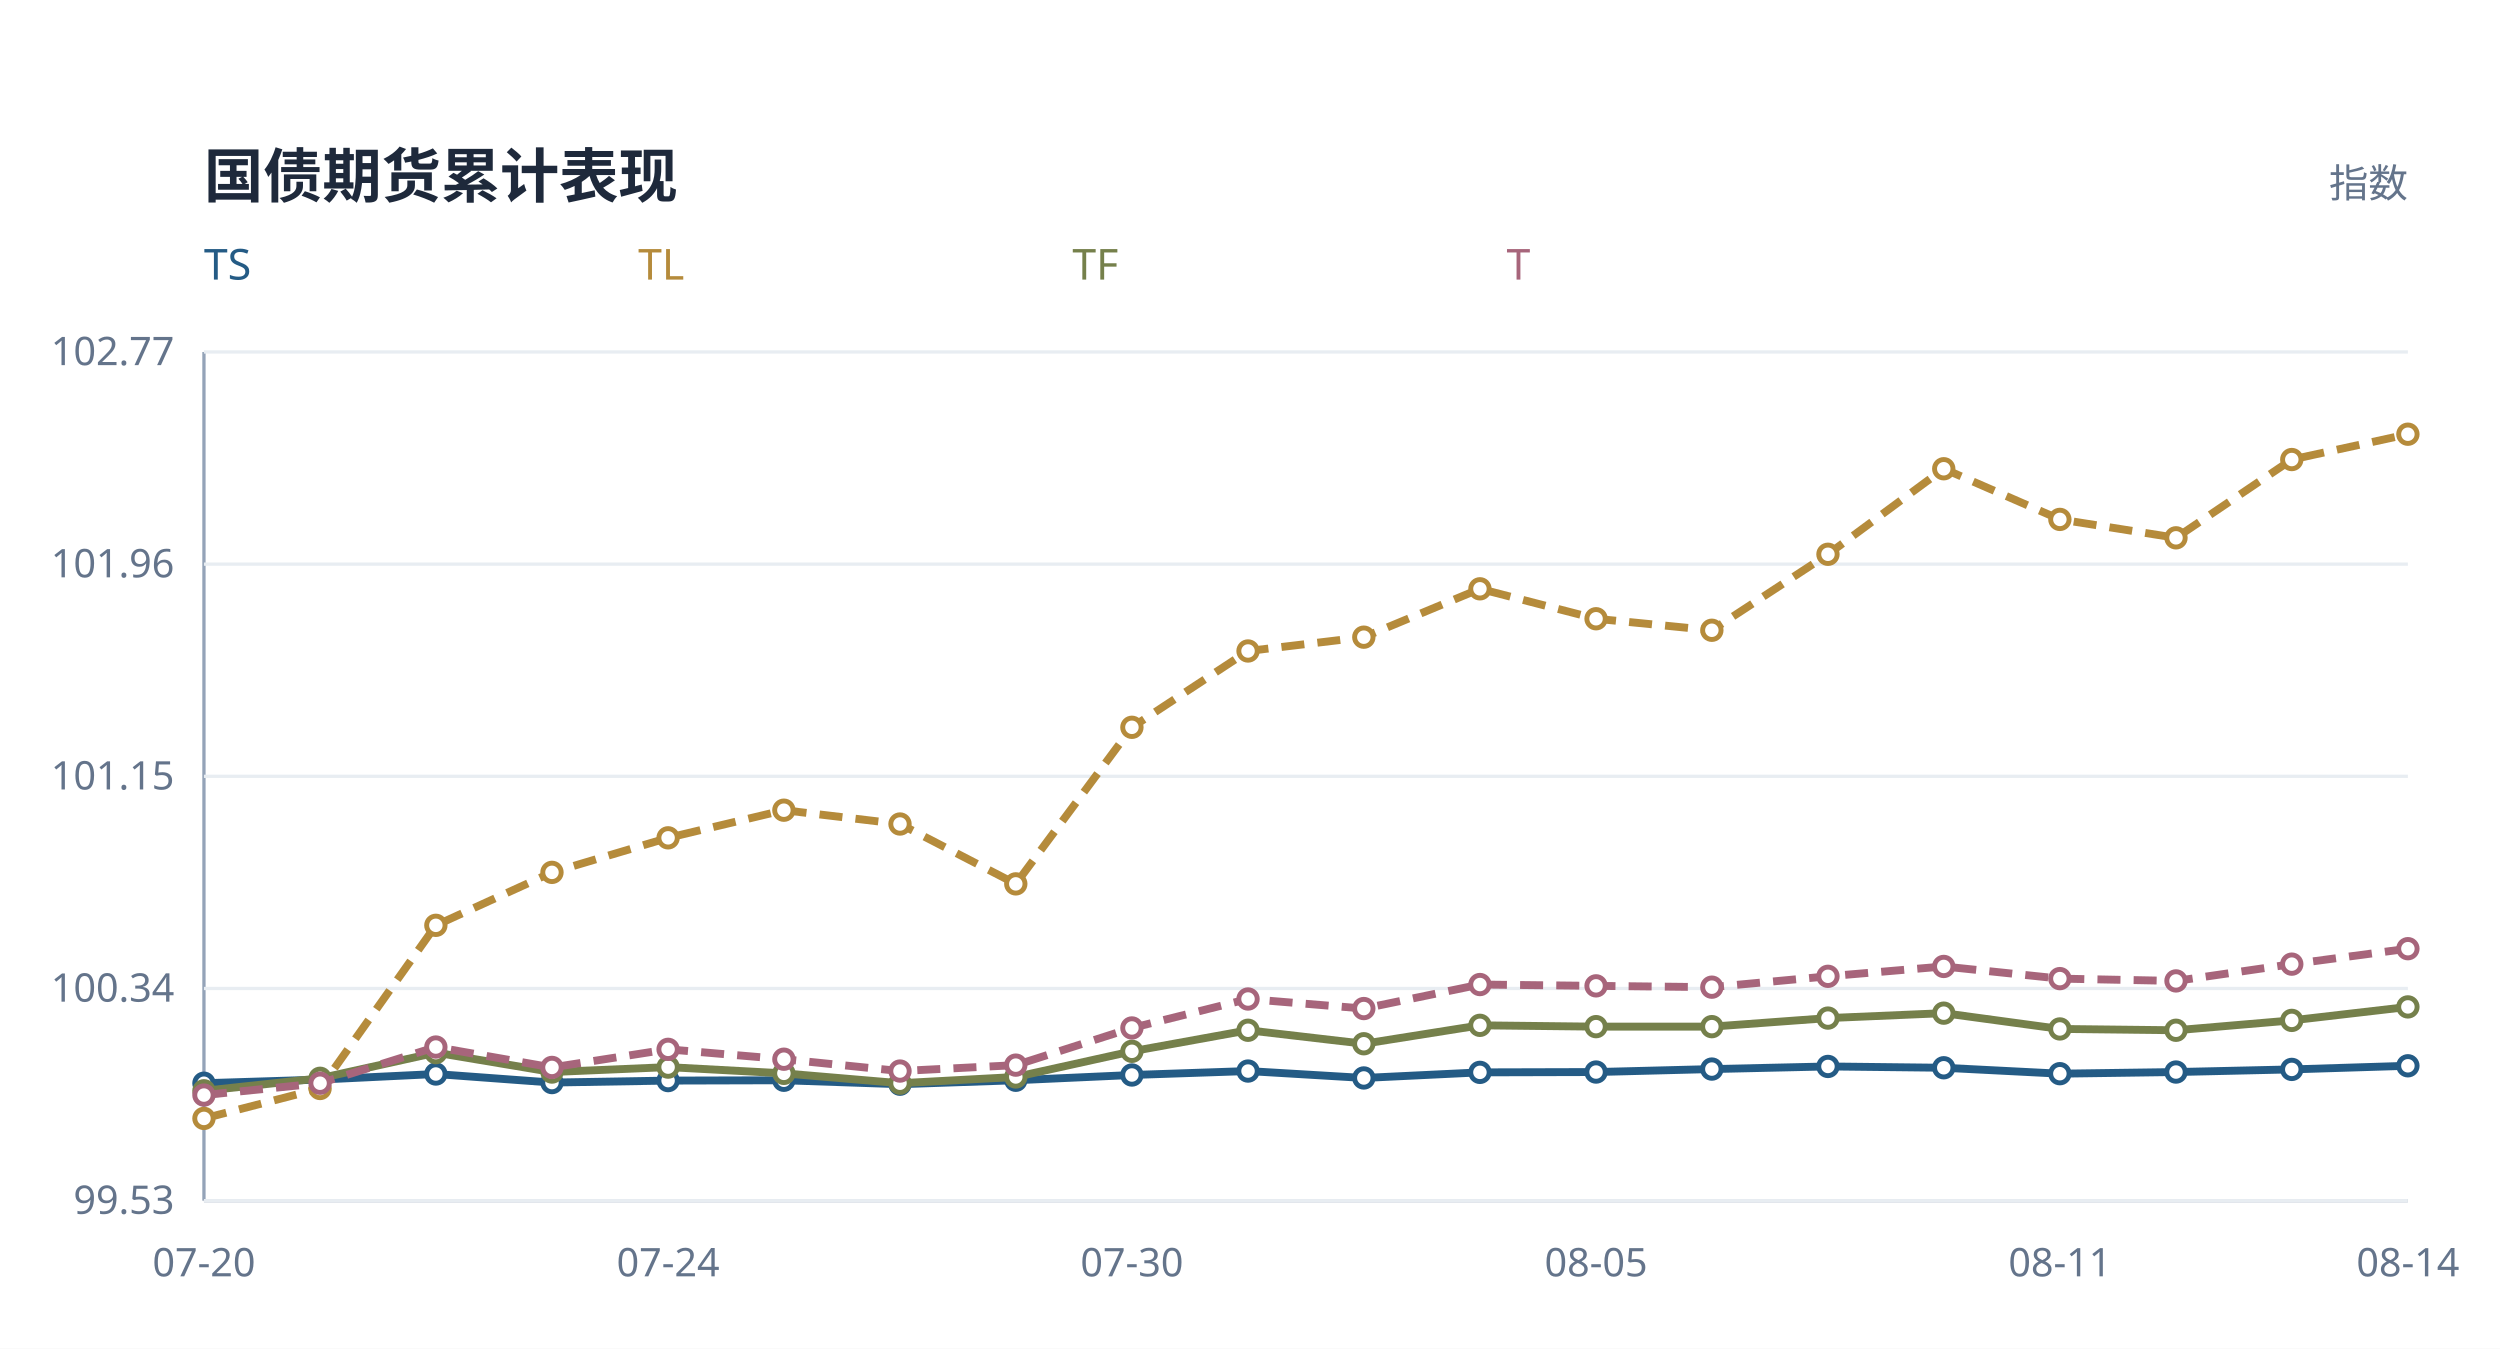
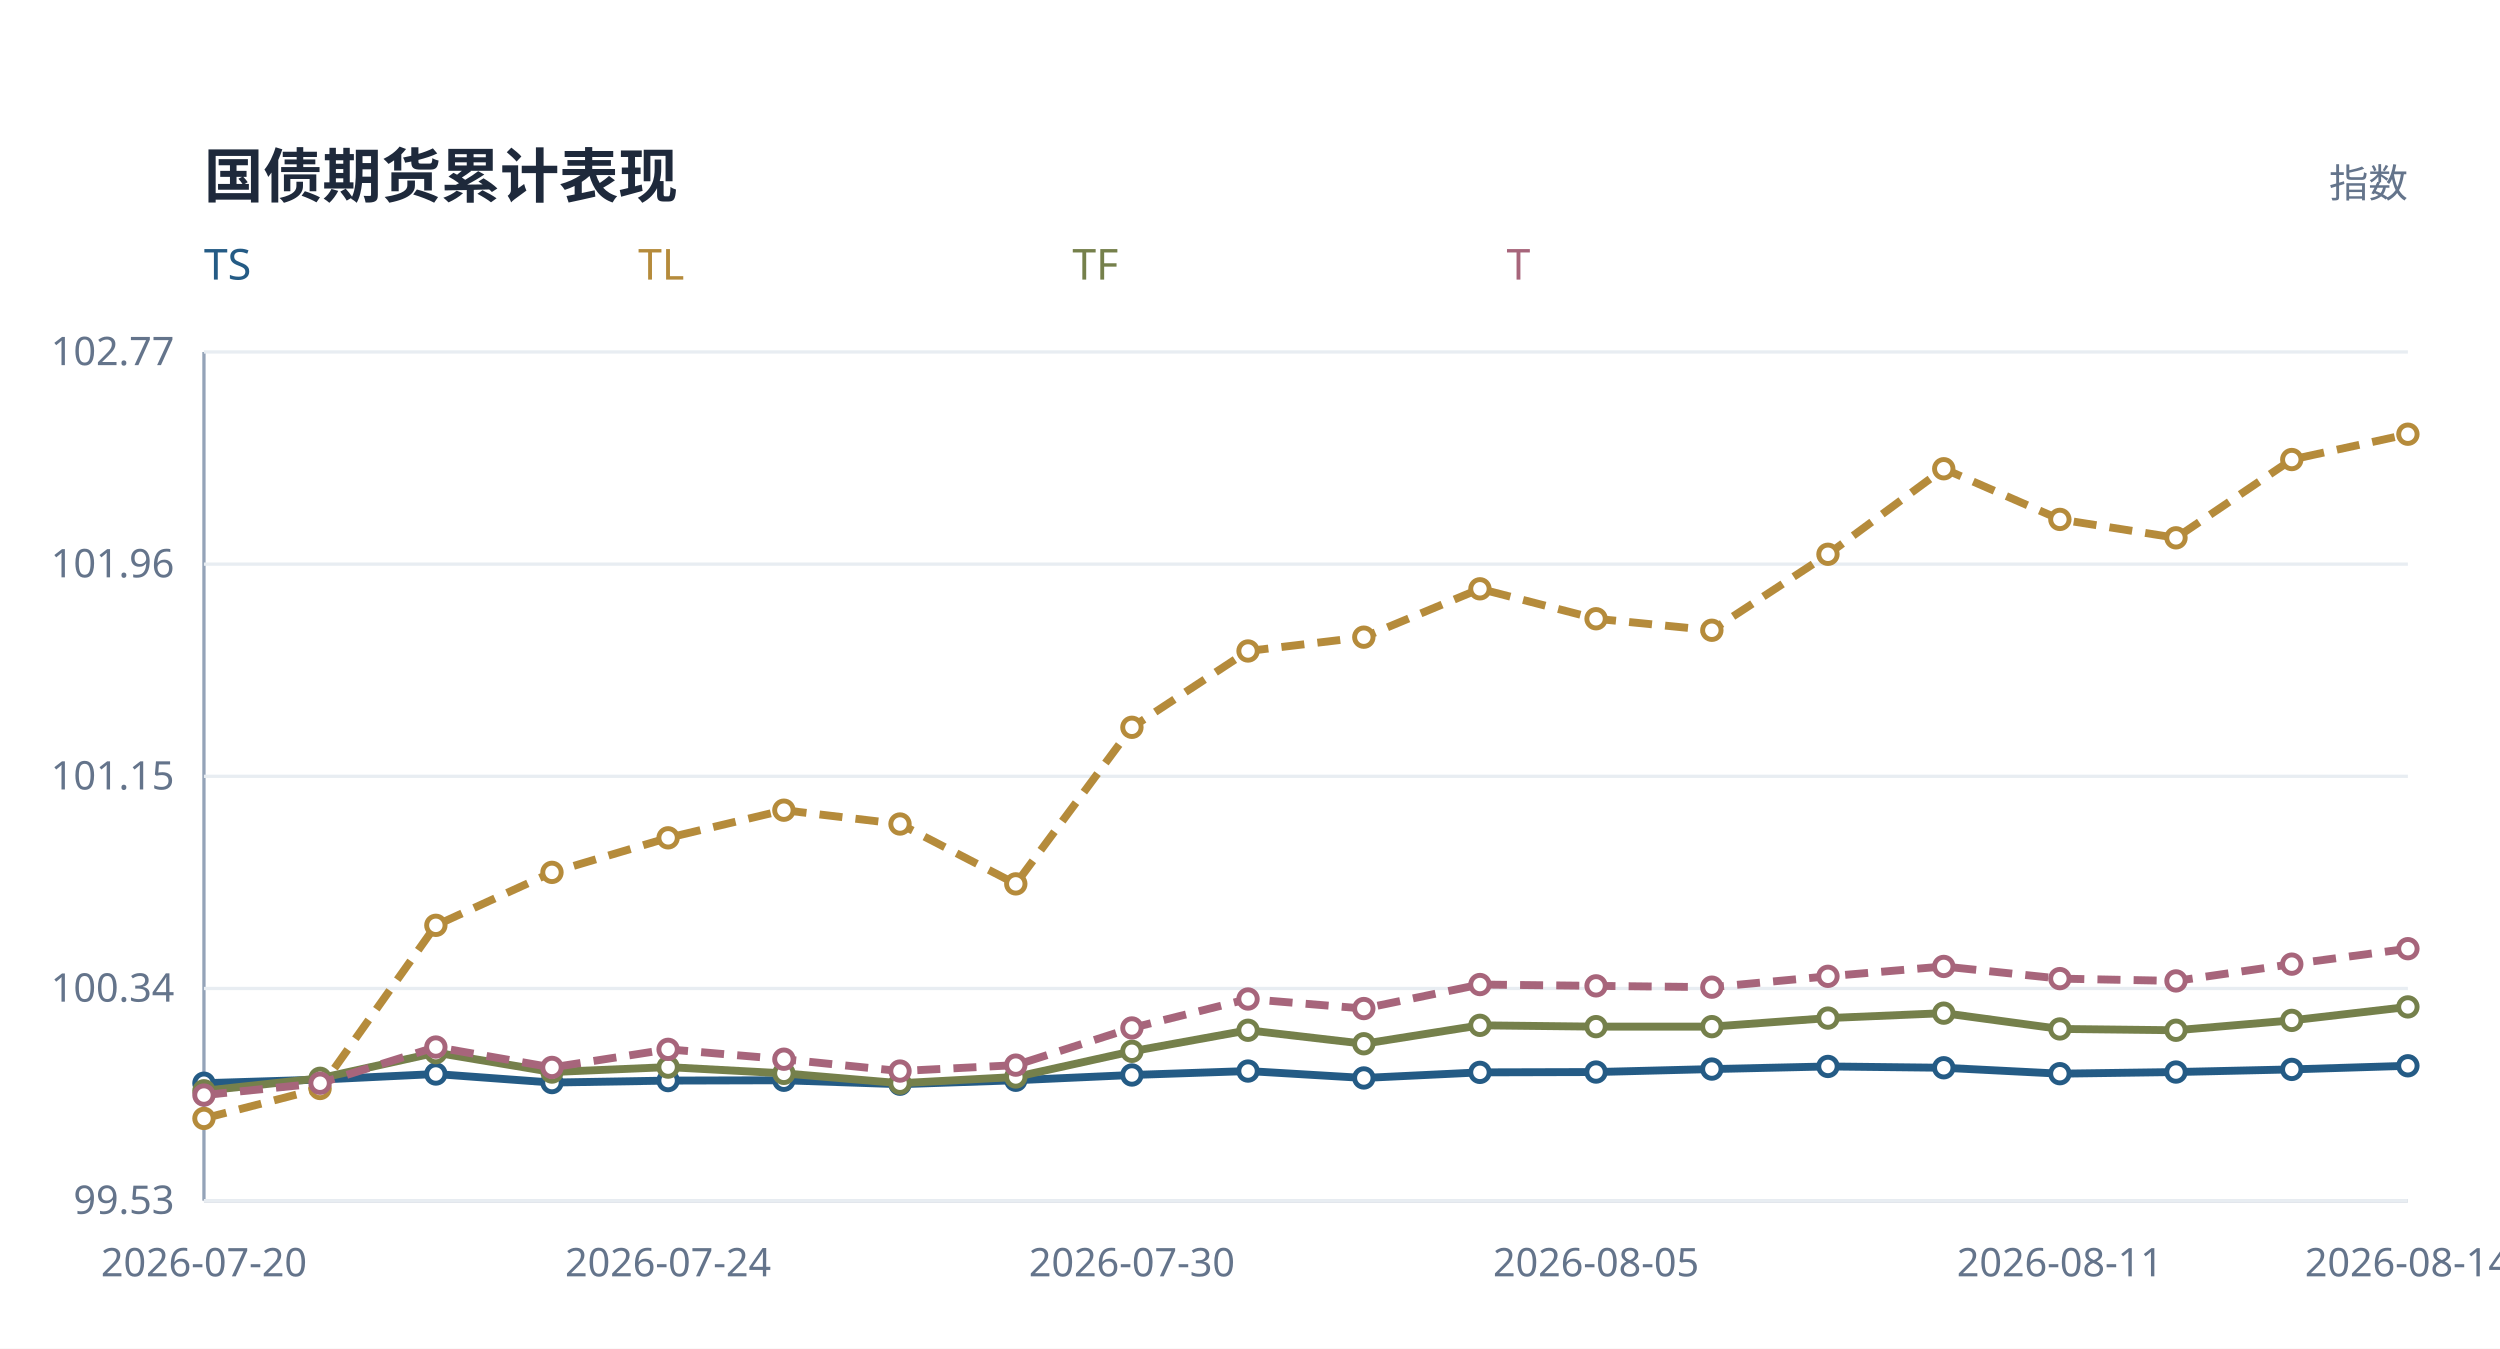
<svg xmlns="http://www.w3.org/2000/svg" width="760" height="410" viewBox="0 0 760 410">
  <rect width="100%" height="100%" fill="white" />
  <text x="62" y="60" font-family="sans-serif" fill="#1e293b" font-size="18" font-weight="600">国债期货累计表现</text>
  <line x1="62" y1="107" x2="62" y2="365" stroke="#94a3b8" />
  <line x1="62" y1="365" x2="732" y2="365" stroke="#94a3b8" />
  <line x1="62" y1="365.0" x2="732" y2="365.0" stroke="#e8edf2" />
  <text x="53" y="369.0" text-anchor="end" font-family="sans-serif" fill="#64748b" font-size="12">99.53</text>
  <line x1="62" y1="300.5" x2="732" y2="300.5" stroke="#e8edf2" />
  <text x="53" y="304.5" text-anchor="end" font-family="sans-serif" fill="#64748b" font-size="12">100.34</text>
  <line x1="62" y1="236.0" x2="732" y2="236.0" stroke="#e8edf2" />
  <text x="53" y="240.0" text-anchor="end" font-family="sans-serif" fill="#64748b" font-size="12">101.15</text>
  <line x1="62" y1="171.5" x2="732" y2="171.5" stroke="#e8edf2" />
  <text x="53" y="175.5" text-anchor="end" font-family="sans-serif" fill="#64748b" font-size="12">101.96</text>
  <line x1="62" y1="107.0" x2="732" y2="107.0" stroke="#e8edf2" />
  <text x="53" y="111.0" text-anchor="end" font-family="sans-serif" fill="#64748b" font-size="12">102.77</text>
  <text x="732" y="60" text-anchor="end" font-family="sans-serif" fill="#64748b" font-size="12">指数</text>
  <polyline points="62.0,329.3 97.3,328.2 132.5,326.5 167.8,329.1 203.1,328.5 238.3,328.4 273.6,329.6 308.8,328.4 344.1,326.8 379.4,325.6 414.6,327.7 449.9,326.0 485.2,325.9 520.4,325.0 555.7,324.2 590.9,324.6 626.2,326.4 661.5,325.9 696.7,325.1 732.0,324.0" fill="none" stroke="#245b85" stroke-width="2.4" />
  <circle cx="62.0" cy="329.3" r="2.8" fill="white" stroke="#245b85" stroke-width="1.5" />
  <circle cx="97.3" cy="328.2" r="2.8" fill="white" stroke="#245b85" stroke-width="1.5" />
  <circle cx="132.5" cy="326.5" r="2.8" fill="white" stroke="#245b85" stroke-width="1.5" />
  <circle cx="167.8" cy="329.1" r="2.8" fill="white" stroke="#245b85" stroke-width="1.5" />
  <circle cx="203.1" cy="328.5" r="2.8" fill="white" stroke="#245b85" stroke-width="1.5" />
  <circle cx="238.3" cy="328.4" r="2.8" fill="white" stroke="#245b85" stroke-width="1.5" />
  <circle cx="273.6" cy="329.6" r="2.8" fill="white" stroke="#245b85" stroke-width="1.5" />
  <circle cx="308.8" cy="328.4" r="2.8" fill="white" stroke="#245b85" stroke-width="1.5" />
  <circle cx="344.1" cy="326.8" r="2.8" fill="white" stroke="#245b85" stroke-width="1.5" />
  <circle cx="379.4" cy="325.6" r="2.8" fill="white" stroke="#245b85" stroke-width="1.5" />
  <circle cx="414.6" cy="327.7" r="2.8" fill="white" stroke="#245b85" stroke-width="1.5" />
  <circle cx="449.9" cy="326.0" r="2.8" fill="white" stroke="#245b85" stroke-width="1.5" />
  <circle cx="485.2" cy="325.9" r="2.8" fill="white" stroke="#245b85" stroke-width="1.5" />
  <circle cx="520.4" cy="325.0" r="2.8" fill="white" stroke="#245b85" stroke-width="1.5" />
  <circle cx="555.7" cy="324.2" r="2.8" fill="white" stroke="#245b85" stroke-width="1.5" />
  <circle cx="590.9" cy="324.6" r="2.8" fill="white" stroke="#245b85" stroke-width="1.5" />
  <circle cx="626.2" cy="326.4" r="2.8" fill="white" stroke="#245b85" stroke-width="1.5" />
  <circle cx="661.5" cy="325.9" r="2.8" fill="white" stroke="#245b85" stroke-width="1.5" />
  <circle cx="696.7" cy="325.1" r="2.8" fill="white" stroke="#245b85" stroke-width="1.5" />
  <circle cx="732.0" cy="324.0" r="2.8" fill="white" stroke="#245b85" stroke-width="1.5" />
  <text x="62" y="85" font-family="sans-serif" font-size="13" fill="#245b85">TS</text>
  <polyline points="62.0,340.0 97.3,330.9 132.5,281.3 167.8,265.2 203.1,254.7 238.3,246.3 273.6,250.5 308.8,268.7 344.1,221.1 379.4,197.9 414.6,193.7 449.9,179.0 485.2,188.1 520.4,191.6 555.7,168.5 590.9,142.5 626.2,157.9 661.5,163.5 696.7,139.7 732.0,132.0" fill="none" stroke="#b58b3b" stroke-width="2.4" stroke-dasharray="7 4" />
  <circle cx="62.0" cy="340.0" r="2.8" fill="white" stroke="#b58b3b" stroke-width="1.5" />
  <circle cx="97.3" cy="330.9" r="2.8" fill="white" stroke="#b58b3b" stroke-width="1.5" />
  <circle cx="132.5" cy="281.3" r="2.8" fill="white" stroke="#b58b3b" stroke-width="1.5" />
  <circle cx="167.8" cy="265.2" r="2.8" fill="white" stroke="#b58b3b" stroke-width="1.5" />
  <circle cx="203.1" cy="254.7" r="2.8" fill="white" stroke="#b58b3b" stroke-width="1.5" />
  <circle cx="238.3" cy="246.3" r="2.8" fill="white" stroke="#b58b3b" stroke-width="1.5" />
  <circle cx="273.6" cy="250.5" r="2.8" fill="white" stroke="#b58b3b" stroke-width="1.5" />
  <circle cx="308.8" cy="268.7" r="2.8" fill="white" stroke="#b58b3b" stroke-width="1.5" />
  <circle cx="344.1" cy="221.1" r="2.8" fill="white" stroke="#b58b3b" stroke-width="1.5" />
  <circle cx="379.4" cy="197.9" r="2.8" fill="white" stroke="#b58b3b" stroke-width="1.5" />
  <circle cx="414.6" cy="193.7" r="2.8" fill="white" stroke="#b58b3b" stroke-width="1.5" />
  <circle cx="449.9" cy="179.0" r="2.8" fill="white" stroke="#b58b3b" stroke-width="1.5" />
  <circle cx="485.2" cy="188.1" r="2.8" fill="white" stroke="#b58b3b" stroke-width="1.5" />
  <circle cx="520.4" cy="191.6" r="2.8" fill="white" stroke="#b58b3b" stroke-width="1.5" />
  <circle cx="555.7" cy="168.5" r="2.8" fill="white" stroke="#b58b3b" stroke-width="1.5" />
  <circle cx="590.9" cy="142.5" r="2.8" fill="white" stroke="#b58b3b" stroke-width="1.5" />
  <circle cx="626.2" cy="157.9" r="2.8" fill="white" stroke="#b58b3b" stroke-width="1.5" />
  <circle cx="661.5" cy="163.5" r="2.8" fill="white" stroke="#b58b3b" stroke-width="1.5" />
  <circle cx="696.7" cy="139.7" r="2.8" fill="white" stroke="#b58b3b" stroke-width="1.5" />
  <circle cx="732.0" cy="132.0" r="2.8" fill="white" stroke="#b58b3b" stroke-width="1.5" />
  <text x="194" y="85" font-family="sans-serif" font-size="13" fill="#b58b3b">TL</text>
  <polyline points="62.0,331.6 97.3,327.8 132.5,320.0 167.8,325.9 203.1,324.4 238.3,326.3 273.6,329.3 308.8,327.4 344.1,319.6 379.4,313.2 414.6,317.3 449.9,311.7 485.2,312.1 520.4,312.1 555.7,309.5 590.9,308.0 626.2,312.8 661.5,313.2 696.7,310.2 732.0,306.1" fill="none" stroke="#75804b" stroke-width="2.4" />
  <circle cx="62.0" cy="331.6" r="2.8" fill="white" stroke="#75804b" stroke-width="1.5" />
  <circle cx="97.3" cy="327.8" r="2.8" fill="white" stroke="#75804b" stroke-width="1.5" />
  <circle cx="132.5" cy="320.0" r="2.8" fill="white" stroke="#75804b" stroke-width="1.5" />
  <circle cx="167.8" cy="325.9" r="2.8" fill="white" stroke="#75804b" stroke-width="1.5" />
  <circle cx="203.1" cy="324.4" r="2.8" fill="white" stroke="#75804b" stroke-width="1.5" />
  <circle cx="238.3" cy="326.3" r="2.8" fill="white" stroke="#75804b" stroke-width="1.5" />
  <circle cx="273.6" cy="329.3" r="2.8" fill="white" stroke="#75804b" stroke-width="1.5" />
  <circle cx="308.8" cy="327.4" r="2.8" fill="white" stroke="#75804b" stroke-width="1.5" />
  <circle cx="344.1" cy="319.6" r="2.8" fill="white" stroke="#75804b" stroke-width="1.5" />
  <circle cx="379.4" cy="313.2" r="2.8" fill="white" stroke="#75804b" stroke-width="1.5" />
  <circle cx="414.6" cy="317.3" r="2.8" fill="white" stroke="#75804b" stroke-width="1.5" />
  <circle cx="449.9" cy="311.7" r="2.8" fill="white" stroke="#75804b" stroke-width="1.5" />
  <circle cx="485.2" cy="312.1" r="2.8" fill="white" stroke="#75804b" stroke-width="1.5" />
  <circle cx="520.4" cy="312.1" r="2.8" fill="white" stroke="#75804b" stroke-width="1.5" />
  <circle cx="555.7" cy="309.5" r="2.8" fill="white" stroke="#75804b" stroke-width="1.5" />
  <circle cx="590.9" cy="308.0" r="2.8" fill="white" stroke="#75804b" stroke-width="1.5" />
  <circle cx="626.2" cy="312.8" r="2.8" fill="white" stroke="#75804b" stroke-width="1.5" />
  <circle cx="661.5" cy="313.2" r="2.8" fill="white" stroke="#75804b" stroke-width="1.5" />
  <circle cx="696.7" cy="310.2" r="2.8" fill="white" stroke="#75804b" stroke-width="1.5" />
  <circle cx="732.0" cy="306.1" r="2.8" fill="white" stroke="#75804b" stroke-width="1.5" />
  <text x="326" y="85" font-family="sans-serif" font-size="13" fill="#75804b">TF</text>
  <polyline points="62.0,332.9 97.3,329.3 132.5,318.3 167.8,324.5 203.1,319.0 238.3,322.0 273.6,325.6 308.8,323.8 344.1,312.5 379.4,303.7 414.6,306.6 449.9,299.3 485.2,299.7 520.4,300.1 555.7,296.8 590.9,293.8 626.2,297.5 661.5,298.2 696.7,293.1 732.0,288.4" fill="none" stroke="#a7657b" stroke-width="2.4" stroke-dasharray="7 4" />
  <circle cx="62.0" cy="332.9" r="2.8" fill="white" stroke="#a7657b" stroke-width="1.5" />
  <circle cx="97.3" cy="329.3" r="2.8" fill="white" stroke="#a7657b" stroke-width="1.5" />
  <circle cx="132.5" cy="318.3" r="2.8" fill="white" stroke="#a7657b" stroke-width="1.5" />
  <circle cx="167.8" cy="324.5" r="2.8" fill="white" stroke="#a7657b" stroke-width="1.5" />
  <circle cx="203.1" cy="319.0" r="2.8" fill="white" stroke="#a7657b" stroke-width="1.5" />
  <circle cx="238.3" cy="322.0" r="2.8" fill="white" stroke="#a7657b" stroke-width="1.5" />
  <circle cx="273.6" cy="325.6" r="2.8" fill="white" stroke="#a7657b" stroke-width="1.5" />
  <circle cx="308.8" cy="323.8" r="2.8" fill="white" stroke="#a7657b" stroke-width="1.5" />
  <circle cx="344.1" cy="312.5" r="2.8" fill="white" stroke="#a7657b" stroke-width="1.5" />
  <circle cx="379.4" cy="303.7" r="2.8" fill="white" stroke="#a7657b" stroke-width="1.5" />
  <circle cx="414.6" cy="306.6" r="2.8" fill="white" stroke="#a7657b" stroke-width="1.5" />
  <circle cx="449.9" cy="299.3" r="2.8" fill="white" stroke="#a7657b" stroke-width="1.5" />
  <circle cx="485.2" cy="299.7" r="2.8" fill="white" stroke="#a7657b" stroke-width="1.5" />
  <circle cx="520.4" cy="300.1" r="2.8" fill="white" stroke="#a7657b" stroke-width="1.5" />
  <circle cx="555.7" cy="296.8" r="2.8" fill="white" stroke="#a7657b" stroke-width="1.5" />
  <circle cx="590.9" cy="293.8" r="2.8" fill="white" stroke="#a7657b" stroke-width="1.5" />
  <circle cx="626.2" cy="297.5" r="2.8" fill="white" stroke="#a7657b" stroke-width="1.5" />
  <circle cx="661.5" cy="298.2" r="2.8" fill="white" stroke="#a7657b" stroke-width="1.5" />
  <circle cx="696.7" cy="293.1" r="2.8" fill="white" stroke="#a7657b" stroke-width="1.5" />
  <circle cx="732.0" cy="288.4" r="2.8" fill="white" stroke="#a7657b" stroke-width="1.5" />
  <text x="458" y="85" font-family="sans-serif" font-size="13" fill="#a7657b">T</text>
-   <text x="62.0" y="388" text-anchor="middle" font-family="sans-serif" fill="#64748b" font-size="12">07-20</text>
-   <text x="203.1" y="388" text-anchor="middle" font-family="sans-serif" fill="#64748b" font-size="12">07-24</text>
-   <text x="344.1" y="388" text-anchor="middle" font-family="sans-serif" fill="#64748b" font-size="12">07-30</text>
-   <text x="485.2" y="388" text-anchor="middle" font-family="sans-serif" fill="#64748b" font-size="12">08-05</text>
-   <text x="626.2" y="388" text-anchor="middle" font-family="sans-serif" fill="#64748b" font-size="12">08-11</text>
-   <text x="732.0" y="388" text-anchor="middle" font-family="sans-serif" fill="#64748b" font-size="12">08-14</text>
+   <text x="62.0" y="388" text-anchor="middle" font-family="sans-serif" fill="#64748b" font-size="12">2026-07-20</text>
+   <text x="203.1" y="388" text-anchor="middle" font-family="sans-serif" fill="#64748b" font-size="12">2026-07-24</text>
+   <text x="344.1" y="388" text-anchor="middle" font-family="sans-serif" fill="#64748b" font-size="12">2026-07-30</text>
+   <text x="485.2" y="388" text-anchor="middle" font-family="sans-serif" fill="#64748b" font-size="12">2026-08-05</text>
+   <text x="626.2" y="388" text-anchor="middle" font-family="sans-serif" fill="#64748b" font-size="12">2026-08-11</text>
+   <text x="732.0" y="388" text-anchor="middle" font-family="sans-serif" fill="#64748b" font-size="12">2026-08-14</text>
</svg>
